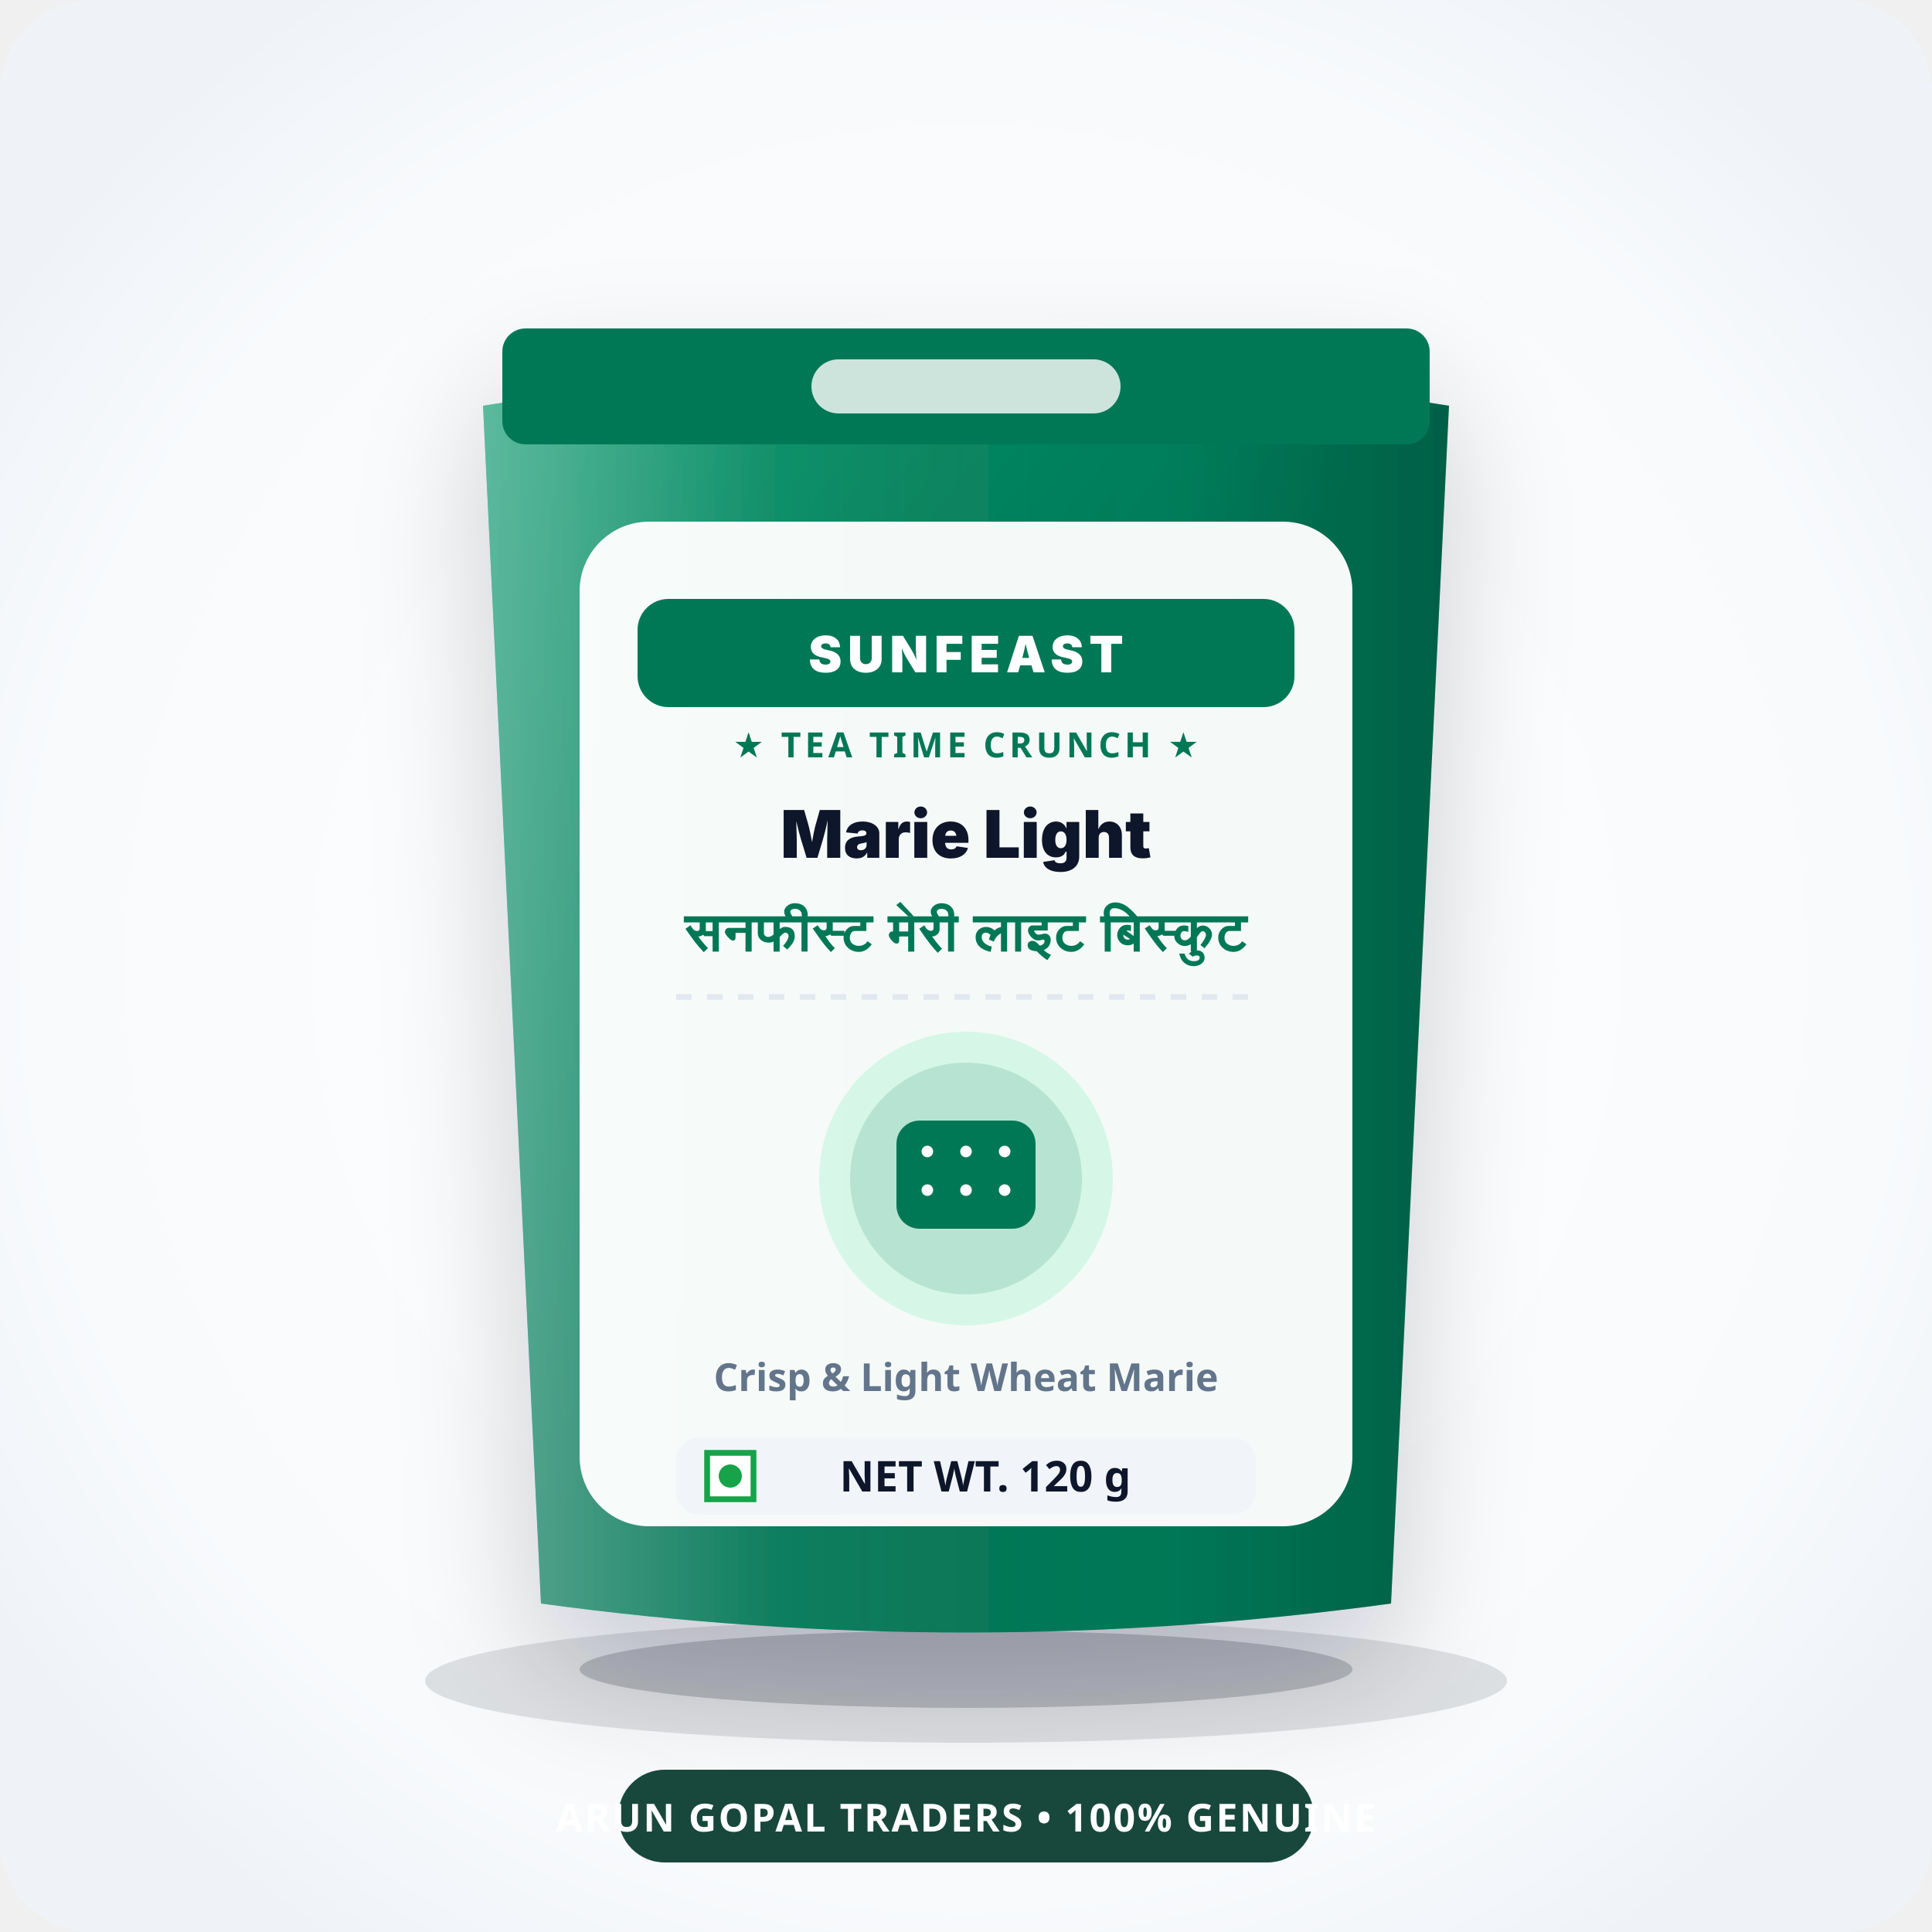
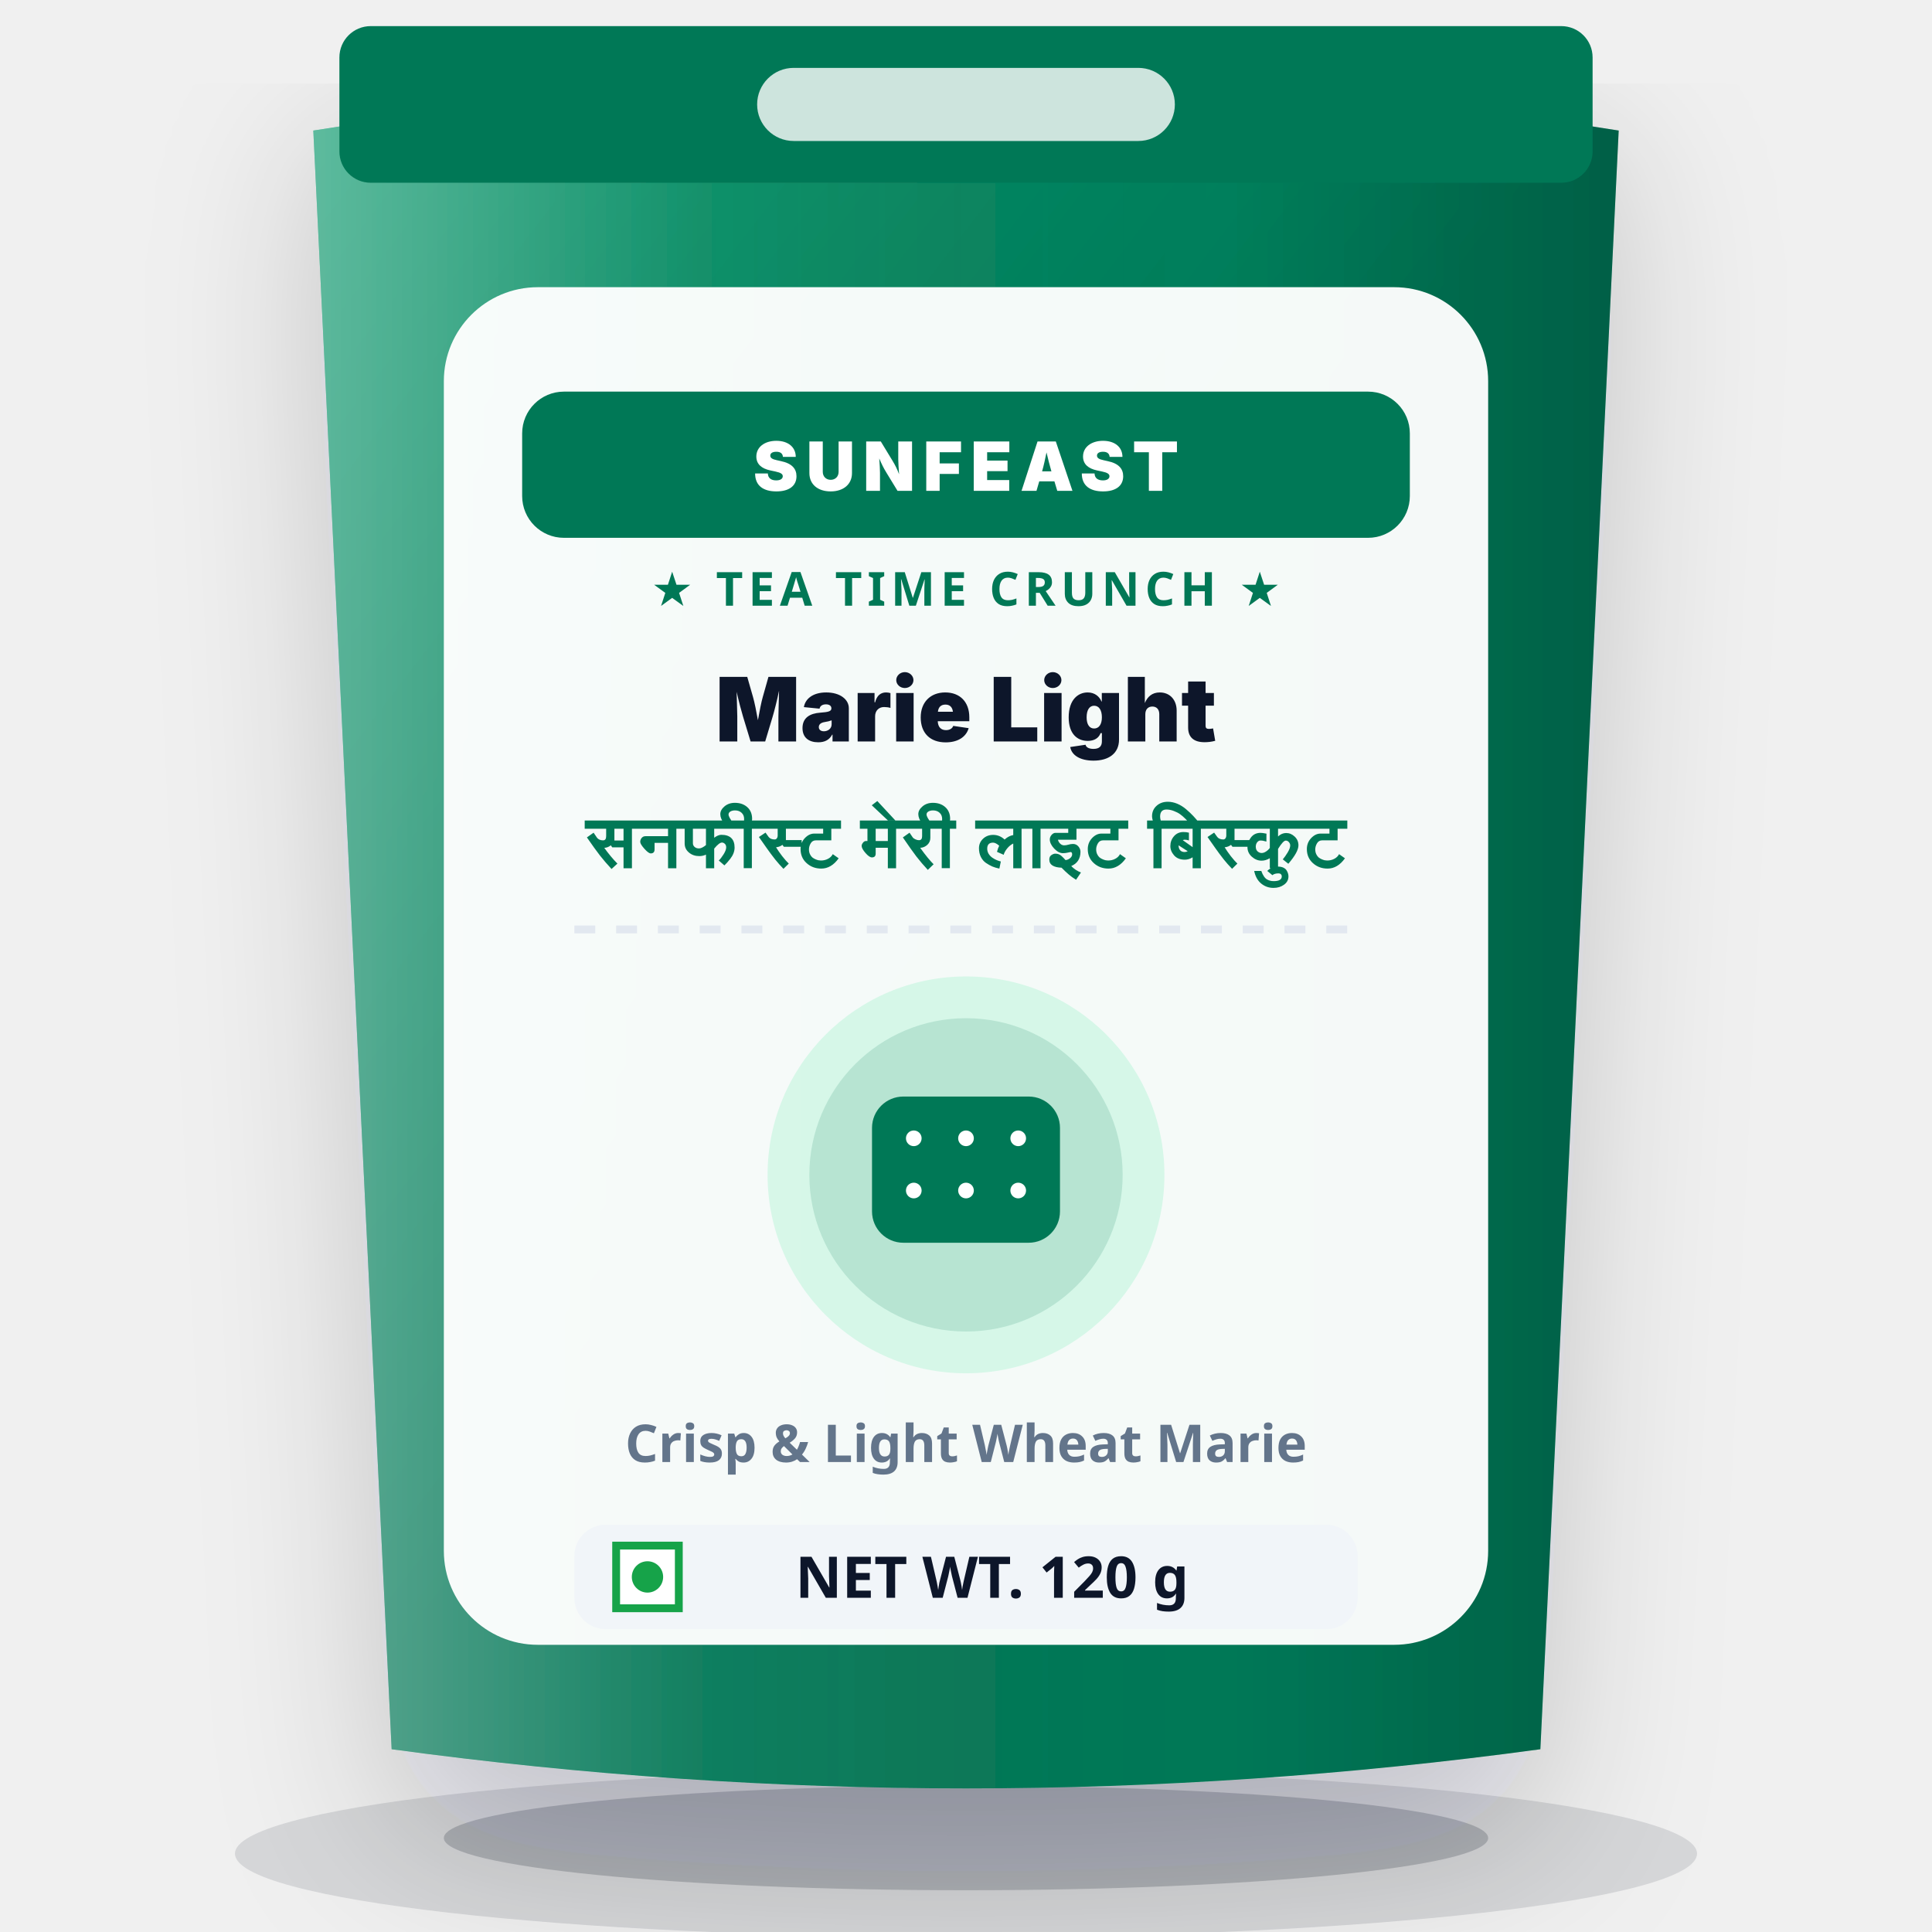
- <svg xmlns="http://www.w3.org/2000/svg" viewBox="0 0 500 500" width="500" height="500">
+ <svg xmlns="http://www.w3.org/2000/svg" viewBox="110 80 280 370" width="500" height="500">
  <defs>
    <radialGradient id="bgGrad" cx="50%" cy="50%" r="60%">
      <stop offset="0%" stop-color="#FFFFFF" />
      <stop offset="80%" stop-color="#F8FAFC" />
      <stop offset="100%" stop-color="#EFF3F8" />
    </radialGradient>
    <linearGradient id="packGrad_sunfeastmarielightsvg" x1="0%" y1="0%" x2="100%" y2="100%">
      <stop offset="0%" stop-color="#059669" />
      <stop offset="50%" stop-color="#047857" />
      <stop offset="100%" stop-color="#047857" />
    </linearGradient>
    <linearGradient id="sheen" x1="0%" y1="0%" x2="100%" y2="0%">
      <stop offset="0%" stop-color="#FFFFFF" stop-opacity="0.35" />
      <stop offset="30%" stop-color="#FFFFFF" stop-opacity="0.05" />
      <stop offset="70%" stop-color="#000000" stop-opacity="0" />
      <stop offset="100%" stop-color="#000000" stop-opacity="0.2" />
    </linearGradient>
    <filter id="softShadow" x="-20%" y="-20%" width="140%" height="150%">
      <feDropShadow dx="0" dy="16" stdDeviation="16" flood-color="#0F172A" flood-opacity="0.18" />
    </filter>
  </defs>
-   <rect width="500" height="500" rx="24" fill="url(#bgGrad)" />
  <ellipse cx="250" cy="435" rx="140" ry="16" fill="#0F172A" opacity="0.12" />
  <ellipse cx="250" cy="432" rx="100" ry="10" fill="#0F172A" opacity="0.20" />
  <g filter="url(#softShadow)">
    <path d="M 125 105 Q 250 85 375 105 L 360 415 Q 250 430 140 415 Z" fill="url(#packGrad_sunfeastmarielightsvg)" />
    <path d="M 125 105 Q 250 85 375 105 L 360 415 Q 250 430 140 415 Z" fill="url(#sheen)" />
    <rect x="130" y="85" width="240" height="30" rx="6" fill="#047857" />
    <rect x="210" y="93" width="80" height="14" rx="7" fill="#FFFFFF" opacity="0.8" />
    <rect x="150" y="135" width="200" height="260" rx="18" fill="#FFFFFF" opacity="0.96" />
    <rect x="165" y="155" width="170" height="28" rx="8" fill="#047857" />
    <text x="250" y="174" text-anchor="middle" fill="#FFFFFF" font-family="system-ui, -apple-system, BlinkMacSystemFont, sans-serif" font-weight="900" font-size="13" letter-spacing="1.5">
      SUNFEAST
    </text>
    <text x="250" y="196" text-anchor="middle" fill="#047857" font-family="system-ui, sans-serif" font-weight="800" font-size="9" letter-spacing="1">
      ★ TEA TIME CRUNCH ★
    </text>
    <text x="250" y="222" text-anchor="middle" fill="#0F172A" font-family="system-ui, -apple-system, BlinkMacSystemFont, sans-serif" font-weight="900" font-size="17">
      Marie Light
    </text>
    <text x="250" y="246" text-anchor="middle" fill="#047857" font-family="system-ui, -apple-system, BlinkMacSystemFont, sans-serif" font-weight="700" font-size="14">
      सनफीस्ट मेरी लाइट बिस्कुट
    </text>
    <line x1="175" y1="258" x2="325" y2="258" stroke="#E2E8F0" stroke-width="1.5" stroke-dasharray="4,4" />
    <circle cx="250" cy="305" r="38" fill="#A7F3D0" opacity="0.4" />
    <circle cx="250" cy="305" r="30" fill="#047857" opacity="0.15" />
    <rect x="232" y="290" width="36" height="28" rx="6" fill="#047857" />
    <circle cx="240" cy="298" r="1.5" fill="#FFFFFF" />
    <circle cx="250" cy="298" r="1.5" fill="#FFFFFF" />
    <circle cx="260" cy="298" r="1.5" fill="#FFFFFF" />
    <circle cx="240" cy="308" r="1.5" fill="#FFFFFF" />
    <circle cx="250" cy="308" r="1.5" fill="#FFFFFF" />
    <circle cx="260" cy="308" r="1.5" fill="#FFFFFF" />
    <text x="250" y="360" text-anchor="middle" fill="#64748B" font-family="system-ui, sans-serif" font-weight="600" font-size="10">
      Crisp &amp; Light Wheat Marie
    </text>
    <rect x="175" y="372" width="150" height="20" rx="6" fill="#F1F5F9" />
    <rect x="183" y="376" width="12" height="12" fill="#FFFFFF" stroke="#16A34A" stroke-width="1.5" />
    <circle cx="189" cy="382" r="3" fill="#16A34A" />
    <text x="255" y="386" text-anchor="middle" fill="#0F172A" font-family="system-ui, sans-serif" font-weight="800" font-size="11">
      NET WT. 120 g
    </text>
  </g>
-   <rect x="160" y="458" width="180" height="24" rx="12" fill="#18483B" />
-   <text x="250" y="474" text-anchor="middle" fill="#FFFFFF" font-family="system-ui, sans-serif" font-weight="800" font-size="10" letter-spacing="0.5">
-     ARUN GOPAL TRADERS • 100% GENUINE
-   </text>
</svg>
